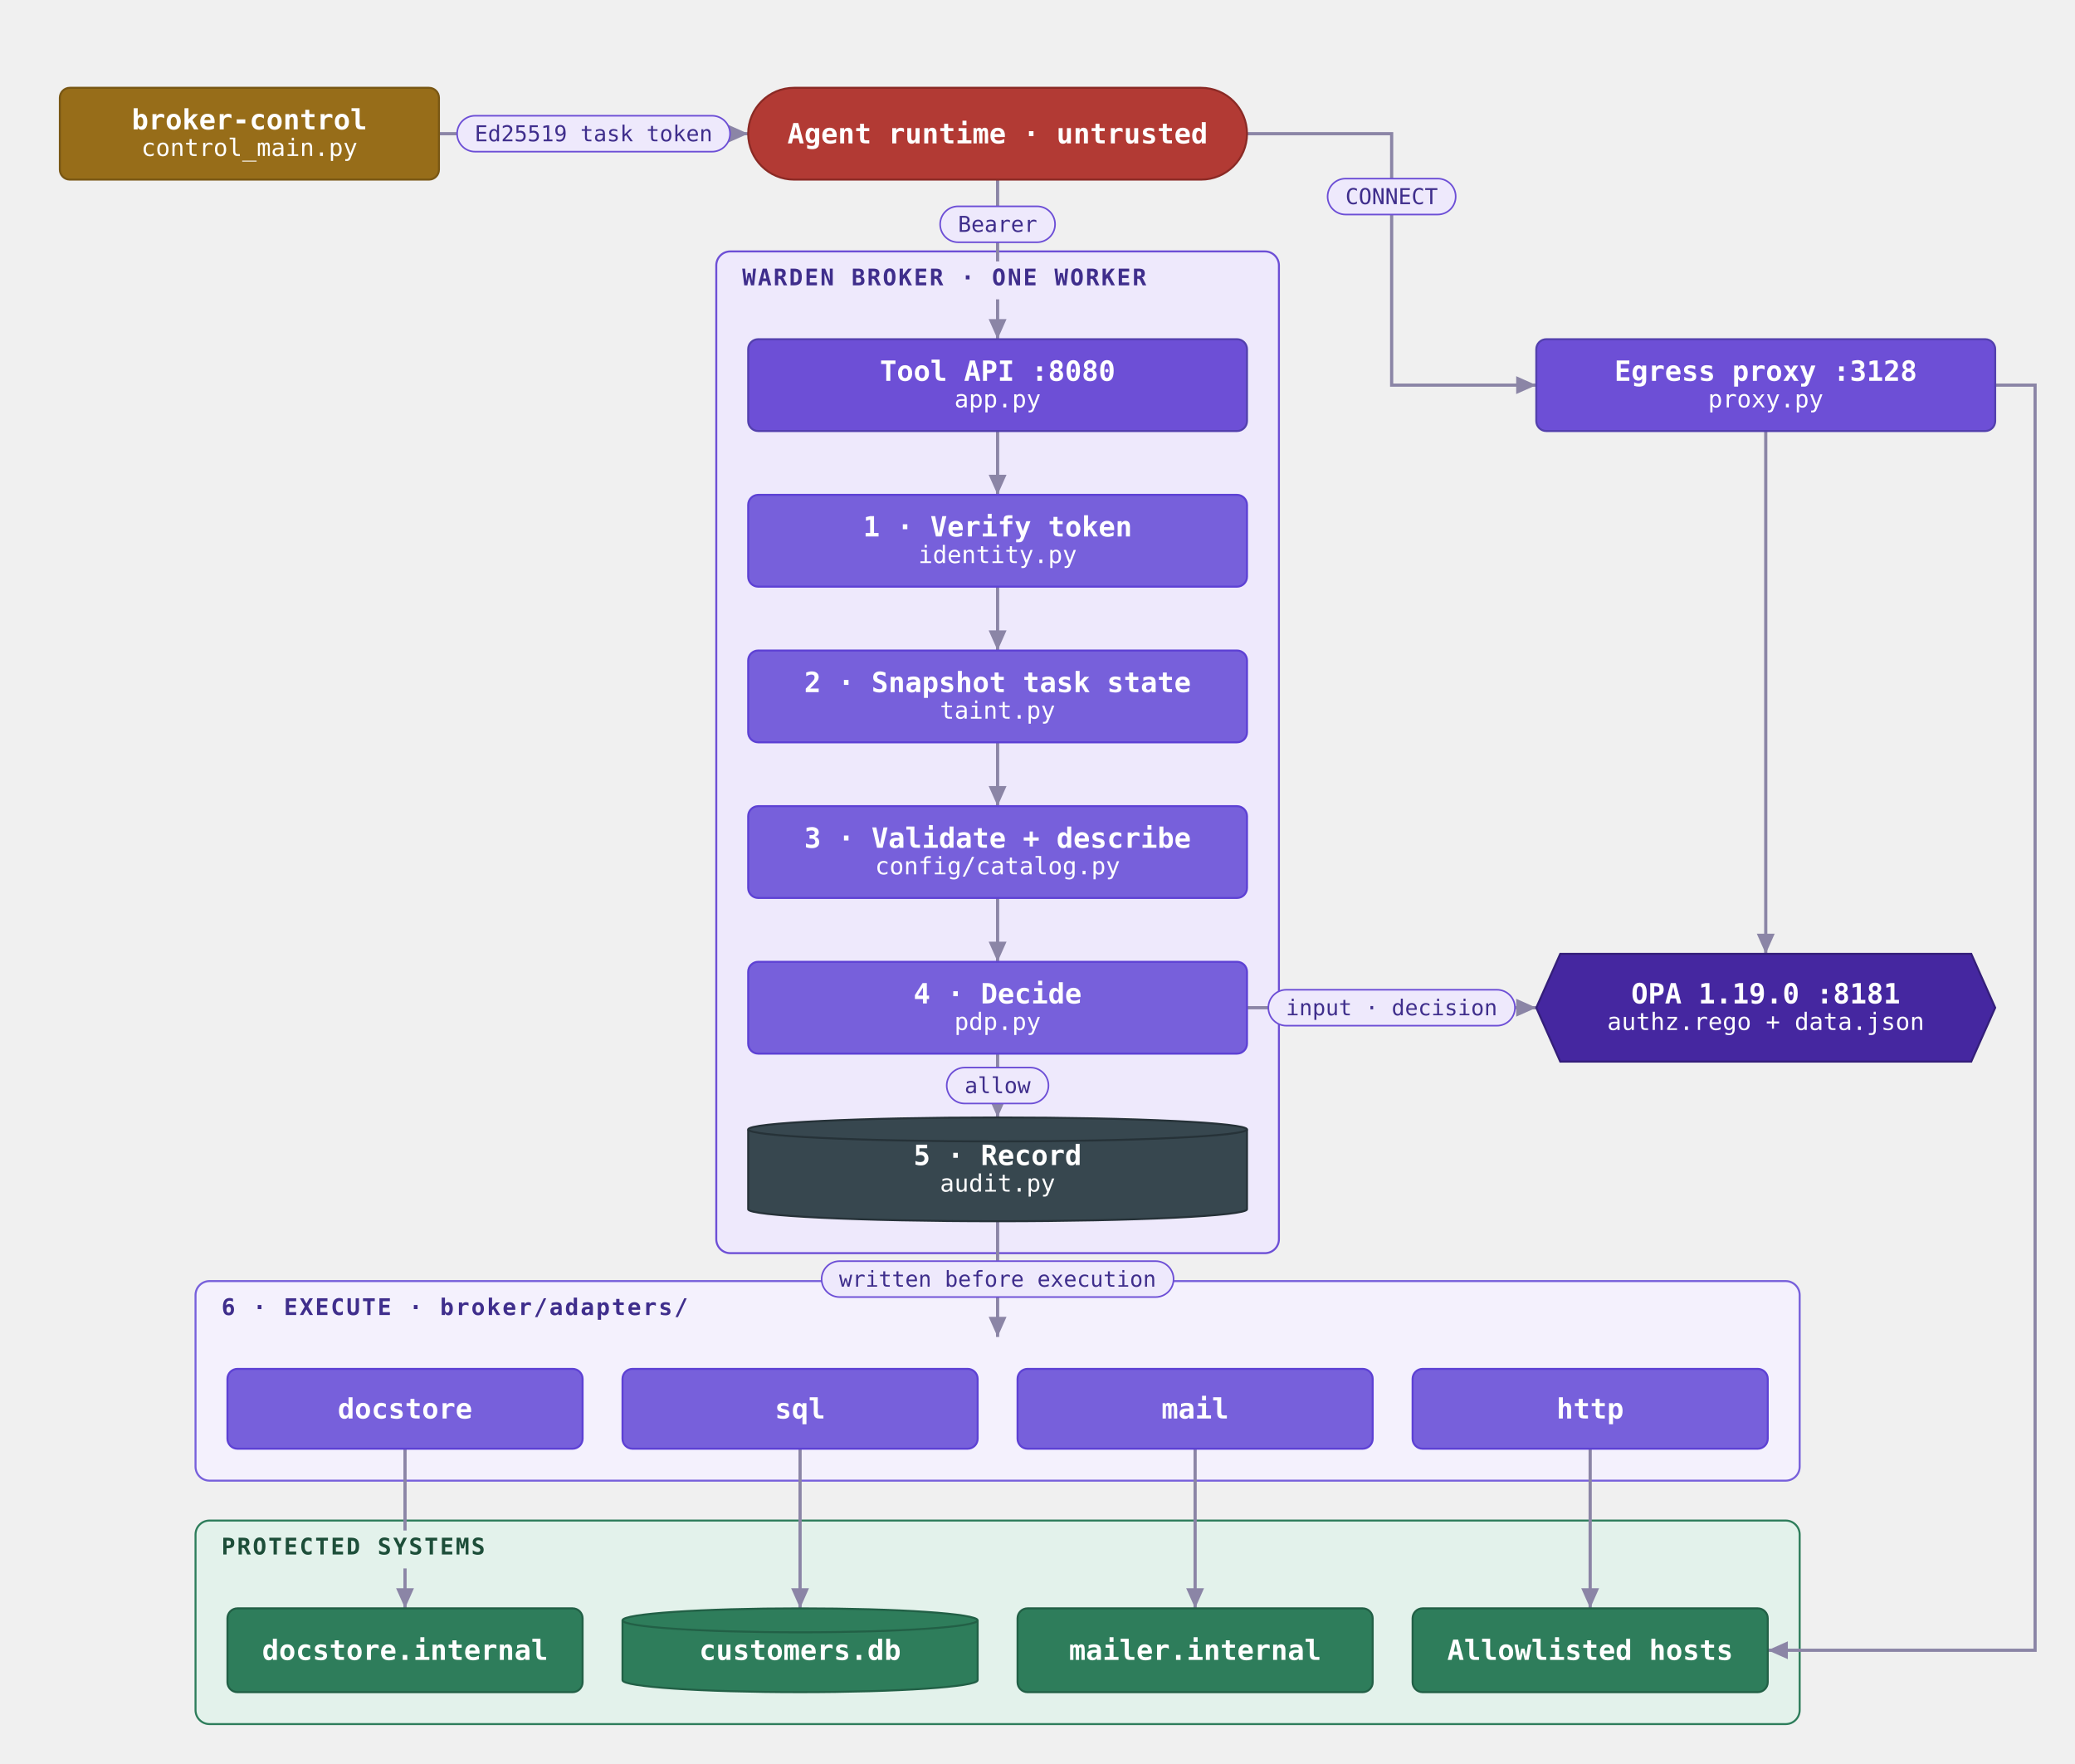
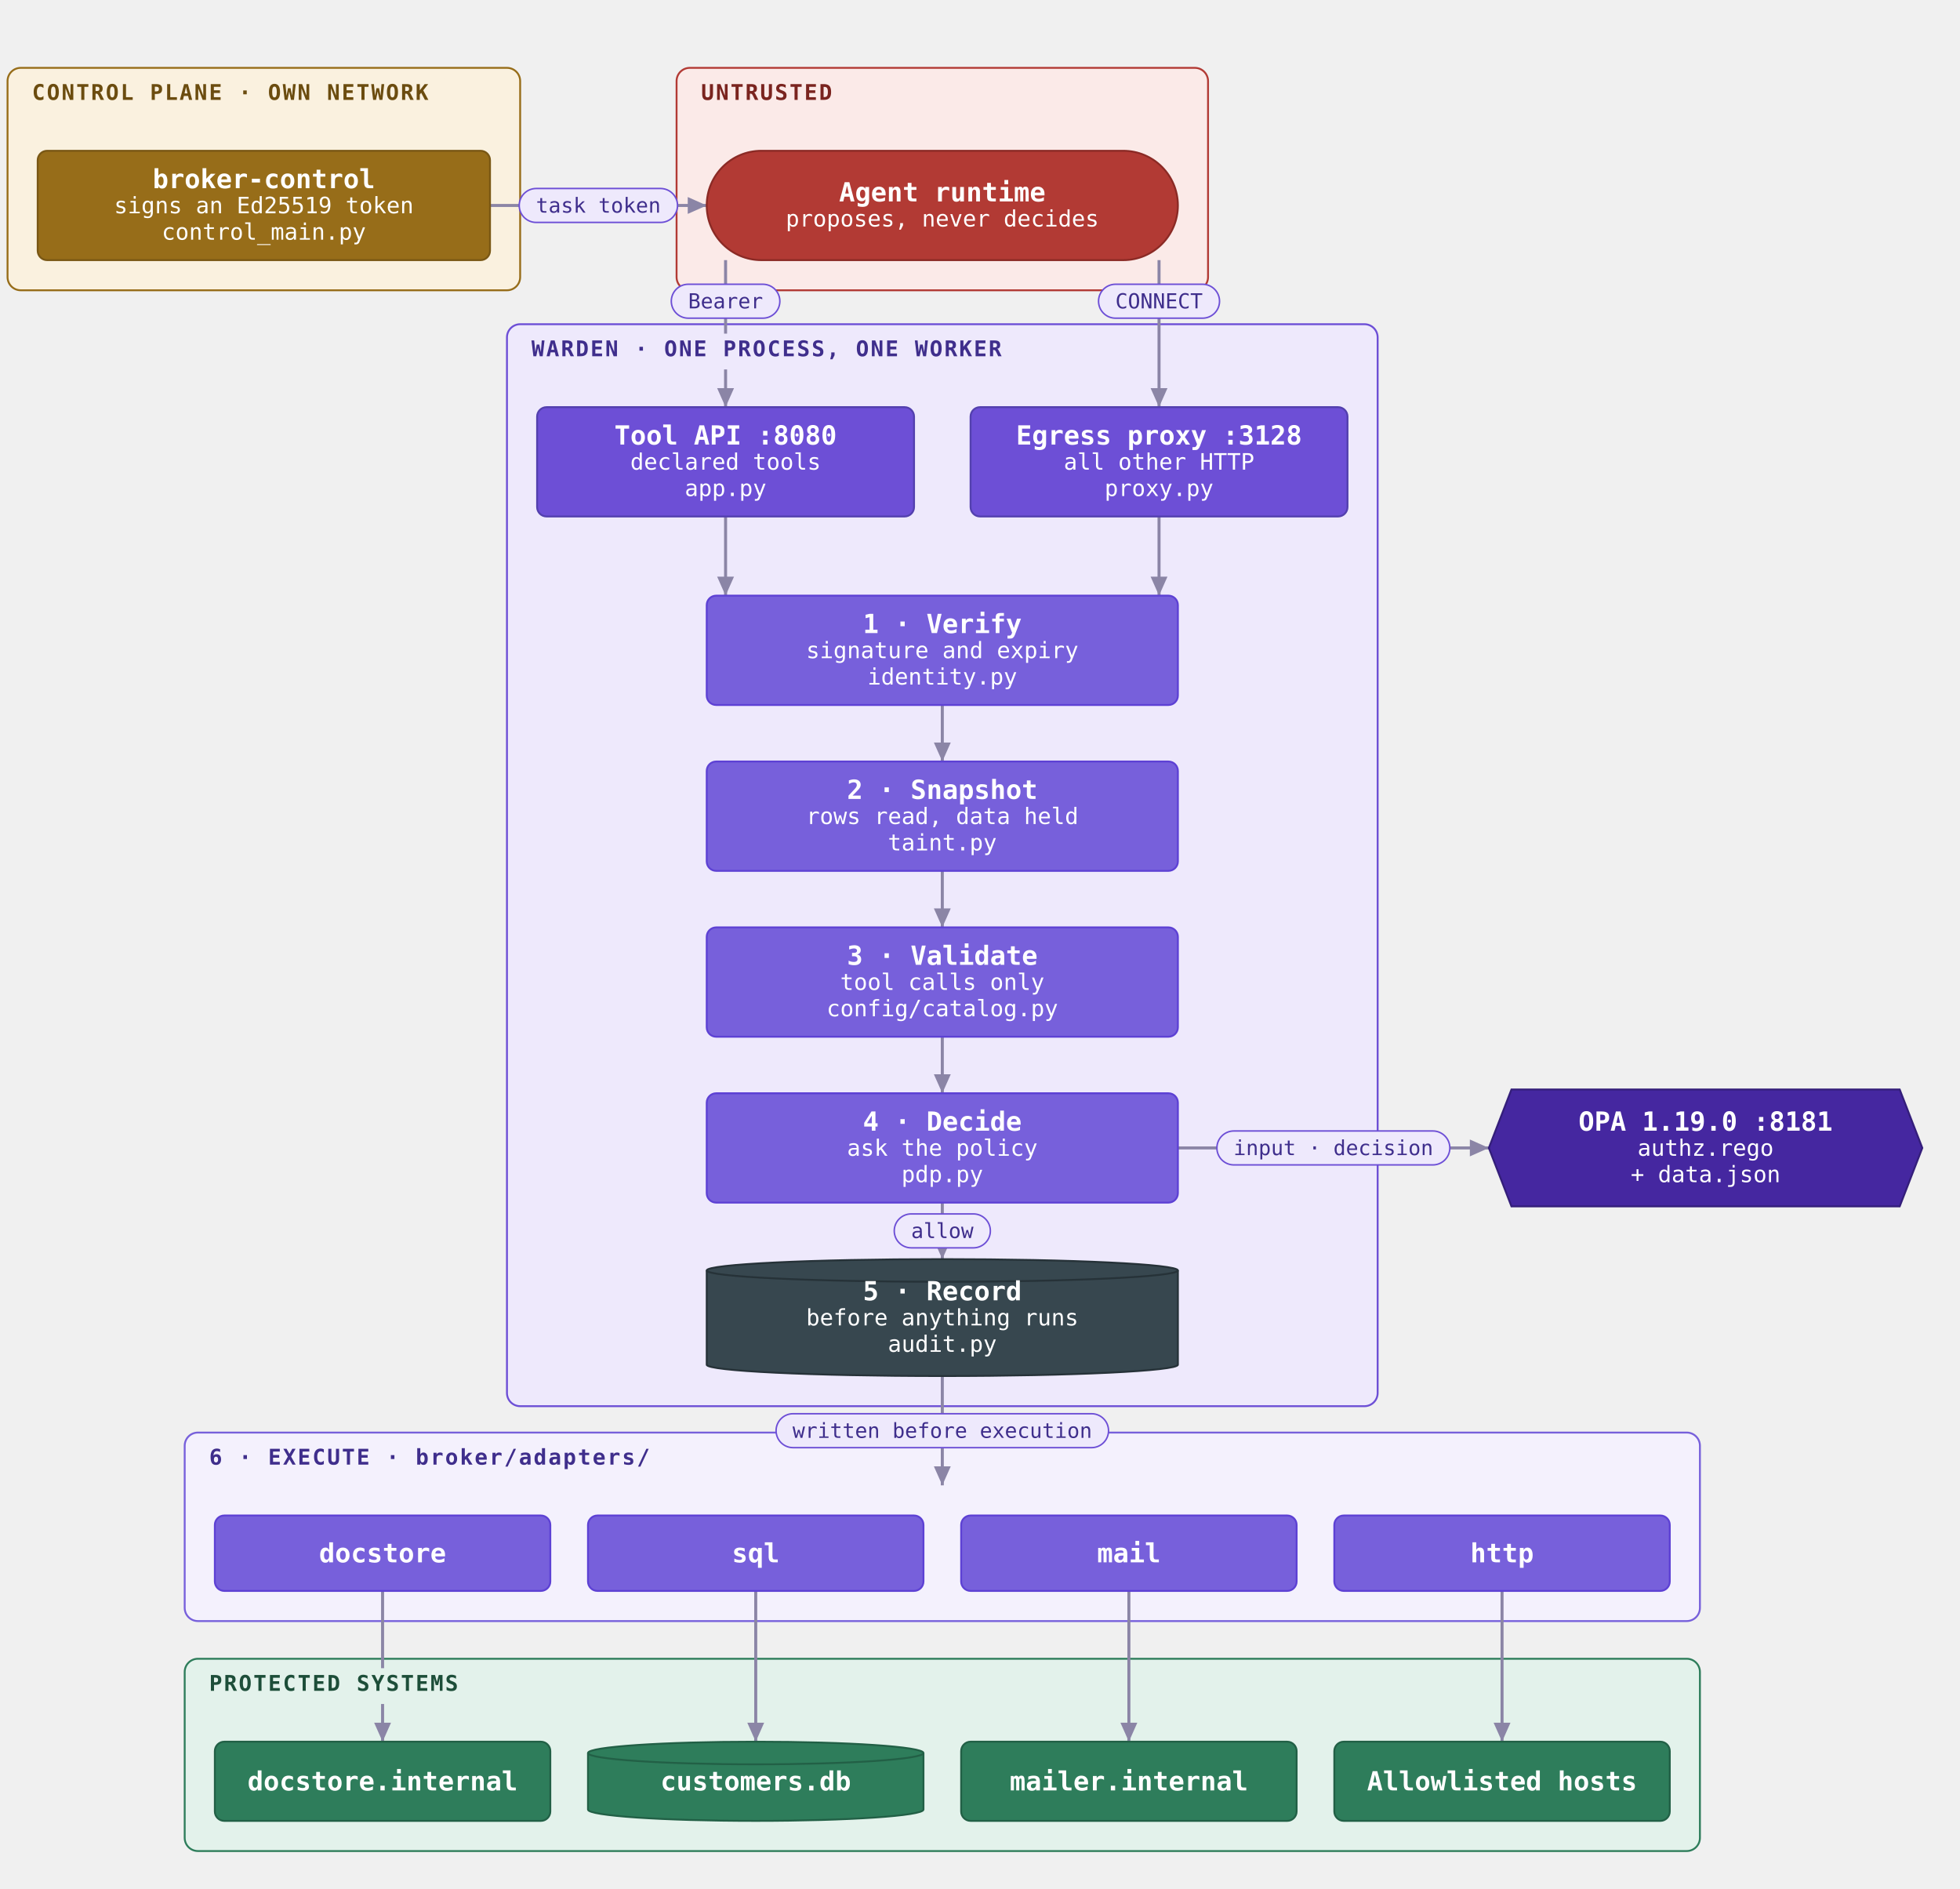
- <svg xmlns="http://www.w3.org/2000/svg" viewBox="0 0 1040 884.0" width="1040" height="884.0" role="img" aria-label="warden architecture: the request pipeline">
+ <svg xmlns="http://www.w3.org/2000/svg" viewBox="0 0 1040 1002.0" width="1040" height="1002.0" role="img" aria-label="warden architecture: the request pipeline">
  <defs>
    <marker id="arrow" viewBox="0 0 10 10" refX="9" refY="5" markerWidth="7" markerHeight="7" orient="auto">
      <path d="M0,1 L9,5 L0,9 z" fill="#8B85A6" />
    </marker>
    <marker id="arrowbad" viewBox="0 0 10 10" refX="9" refY="5" markerWidth="7" markerHeight="7" orient="auto">
      <path d="M0,1 L9,5 L0,9 z" fill="#B23A34" />
    </marker>
  </defs>
-   <rect x="359.0" y="126.0" width="282.0" height="502.0" rx="7" fill="#EEE9FC" stroke="#6D4FD6" />
-   <rect x="98.0" y="642.0" width="804.0" height="100.0" rx="7" fill="#F4F1FD" stroke="#7760DB" />
-   <rect x="98.0" y="762.0" width="804.0" height="102.0" rx="7" fill="#E3F2EB" stroke="#2E7D5B" />
-   <path d="M220.0,67.0 L375.0,67.0" fill="none" stroke="#8B85A6" stroke-width="1.6" marker-end="url(#arrow)" />
-   <rect x="229.1" y="58.0" width="136.8" height="18" rx="9" fill="#EEE9FC" stroke="#6D4FD6" stroke-width="0.8" />
-   <text x="297.5" y="67.0" fill="#3F2E8C" font-family="ui-monospace, SFMono-Regular, Menlo, Consolas, monospace" font-size="11" text-anchor="middle" dominant-baseline="central">Ed25519 task token</text>
-   <path d="M500.0,90.0 L500.0,170.0" fill="none" stroke="#8B85A6" stroke-width="1.6" marker-end="url(#arrow)" />
-   <rect x="471.2" y="103.4" width="57.6" height="18" rx="9" fill="#EEE9FC" stroke="#6D4FD6" stroke-width="0.8" />
-   <text x="500.0" y="112.4" fill="#3F2E8C" font-family="ui-monospace, SFMono-Regular, Menlo, Consolas, monospace" font-size="11" text-anchor="middle" dominant-baseline="central">Bearer</text>
-   <path d="M500.0,216.0 L500.0,248.0" fill="none" stroke="#8B85A6" stroke-width="1.6" marker-end="url(#arrow)" />
-   <path d="M500.0,294.0 L500.0,326.0" fill="none" stroke="#8B85A6" stroke-width="1.6" marker-end="url(#arrow)" />
-   <path d="M500.0,372.0 L500.0,404.0" fill="none" stroke="#8B85A6" stroke-width="1.6" marker-end="url(#arrow)" />
-   <path d="M500.0,450.0 L500.0,482.0" fill="none" stroke="#8B85A6" stroke-width="1.6" marker-end="url(#arrow)" />
-   <path d="M500.0,528.0 L500.0,560.0" fill="none" stroke="#8B85A6" stroke-width="1.6" marker-end="url(#arrow)" />
-   <rect x="474.5" y="535.0" width="51.0" height="18" rx="9" fill="#EEE9FC" stroke="#6D4FD6" stroke-width="0.8" />
-   <text x="500.0" y="544.0" fill="#3F2E8C" font-family="ui-monospace, SFMono-Regular, Menlo, Consolas, monospace" font-size="11" text-anchor="middle" dominant-baseline="central">allow</text>
-   <path d="M625.0,67.0 L697.5,67.0 L697.5,193.0 L770.0,193.0" fill="none" stroke="#8B85A6" stroke-width="1.6" marker-end="url(#arrow)" />
-   <rect x="665.4" y="89.5" width="64.2" height="18" rx="9" fill="#EEE9FC" stroke="#6D4FD6" stroke-width="0.8" />
-   <text x="697.5" y="98.5" fill="#3F2E8C" font-family="ui-monospace, SFMono-Regular, Menlo, Consolas, monospace" font-size="11" text-anchor="middle" dominant-baseline="central">CONNECT</text>
-   <path d="M885.0,216.0 L885.0,478.0" fill="none" stroke="#8B85A6" stroke-width="1.6" marker-end="url(#arrow)" />
-   <path d="M625.0,505.0 L770.0,505.0" fill="none" stroke="#8B85A6" stroke-width="1.6" marker-end="url(#arrow)" />
-   <rect x="635.7" y="496.0" width="123.6" height="18" rx="9" fill="#EEE9FC" stroke="#6D4FD6" stroke-width="0.8" />
-   <text x="697.5" y="505.0" fill="#3F2E8C" font-family="ui-monospace, SFMono-Regular, Menlo, Consolas, monospace" font-size="11" text-anchor="middle" dominant-baseline="central">input · decision</text>
-   <path d="M500.0,612.0 L500,670.0" fill="none" stroke="#8B85A6" stroke-width="1.6" marker-end="url(#arrow)" />
-   <rect x="411.8" y="632.0" width="176.4" height="18" rx="9" fill="#EEE9FC" stroke="#6D4FD6" stroke-width="0.8" />
-   <text x="500.0" y="641.0" fill="#3F2E8C" font-family="ui-monospace, SFMono-Regular, Menlo, Consolas, monospace" font-size="11" text-anchor="middle" dominant-baseline="central">written before execution</text>
-   <path d="M203.0,726.0 L203.0,806.0" fill="none" stroke="#8B85A6" stroke-width="1.6" marker-end="url(#arrow)" />
-   <path d="M401.0,726.0 L401.0,806.0" fill="none" stroke="#8B85A6" stroke-width="1.6" marker-end="url(#arrow)" />
-   <path d="M599.0,726.0 L599.0,806.0" fill="none" stroke="#8B85A6" stroke-width="1.6" marker-end="url(#arrow)" />
-   <path d="M797.0,726.0 L797.0,806.0" fill="none" stroke="#8B85A6" stroke-width="1.6" marker-end="url(#arrow)" />
-   <path d="M1000.0,193.0 L1020,193.0 L1020,827.0 L886.0,827.0" fill="none" stroke="#8B85A6" stroke-width="1.6" marker-end="url(#arrow)" />
-   <rect x="30.0" y="44.0" width="190.0" height="46.0" rx="5" fill="#976D19" stroke="#795714" />
-   <text x="125.0" y="60.0" fill="#FFFFFF" font-family="ui-monospace, SFMono-Regular, Menlo, Consolas, monospace" font-size="14" font-weight="600" text-anchor="middle" dominant-baseline="central">broker-control</text>
-   <text x="125.0" y="74.0" fill="#FFFFFF" font-family="ui-monospace, SFMono-Regular, Menlo, Consolas, monospace" font-size="12" font-weight="400" text-anchor="middle" dominant-baseline="central">control_main.py</text>
-   <rect x="375.0" y="44.0" width="250.0" height="46.0" rx="23.0" fill="#B23A34" stroke="#8B2A25" />
-   <text x="500.0" y="67.0" fill="#FFFFFF" font-family="ui-monospace, SFMono-Regular, Menlo, Consolas, monospace" font-size="14" font-weight="600" text-anchor="middle" dominant-baseline="central">Agent runtime · untrusted</text>
-   <rect x="375.0" y="170.0" width="250.0" height="46.0" rx="5" fill="#6D4FD6" stroke="#5340AE" />
-   <text x="500.0" y="186.0" fill="#FFFFFF" font-family="ui-monospace, SFMono-Regular, Menlo, Consolas, monospace" font-size="14" font-weight="600" text-anchor="middle" dominant-baseline="central">Tool API  :8080</text>
-   <text x="500.0" y="200.0" fill="#FFFFFF" font-family="ui-monospace, SFMono-Regular, Menlo, Consolas, monospace" font-size="12" font-weight="400" text-anchor="middle" dominant-baseline="central">app.py</text>
-   <rect x="375.0" y="248.0" width="250.0" height="46.0" rx="5" fill="#7760DB" stroke="#5D41D4" />
-   <text x="500.0" y="264.0" fill="#FFFFFF" font-family="ui-monospace, SFMono-Regular, Menlo, Consolas, monospace" font-size="14" font-weight="600" text-anchor="middle" dominant-baseline="central">1 · Verify token</text>
-   <text x="500.0" y="278.0" fill="#FFFFFF" font-family="ui-monospace, SFMono-Regular, Menlo, Consolas, monospace" font-size="12" font-weight="400" text-anchor="middle" dominant-baseline="central">identity.py</text>
-   <rect x="375.0" y="326.0" width="250.0" height="46.0" rx="5" fill="#7760DB" stroke="#5D41D4" />
-   <text x="500.0" y="342.0" fill="#FFFFFF" font-family="ui-monospace, SFMono-Regular, Menlo, Consolas, monospace" font-size="14" font-weight="600" text-anchor="middle" dominant-baseline="central">2 · Snapshot task state</text>
-   <text x="500.0" y="356.0" fill="#FFFFFF" font-family="ui-monospace, SFMono-Regular, Menlo, Consolas, monospace" font-size="12" font-weight="400" text-anchor="middle" dominant-baseline="central">taint.py</text>
-   <rect x="375.0" y="404.0" width="250.0" height="46.0" rx="5" fill="#7760DB" stroke="#5D41D4" />
-   <text x="500.0" y="420.0" fill="#FFFFFF" font-family="ui-monospace, SFMono-Regular, Menlo, Consolas, monospace" font-size="14" font-weight="600" text-anchor="middle" dominant-baseline="central">3 · Validate + describe</text>
-   <text x="500.0" y="434.0" fill="#FFFFFF" font-family="ui-monospace, SFMono-Regular, Menlo, Consolas, monospace" font-size="12" font-weight="400" text-anchor="middle" dominant-baseline="central">config/catalog.py</text>
-   <rect x="375.0" y="482.0" width="250.0" height="46.0" rx="5" fill="#7760DB" stroke="#5D41D4" />
-   <text x="500.0" y="498.0" fill="#FFFFFF" font-family="ui-monospace, SFMono-Regular, Menlo, Consolas, monospace" font-size="14" font-weight="600" text-anchor="middle" dominant-baseline="central">4 · Decide</text>
-   <text x="500.0" y="512.0" fill="#FFFFFF" font-family="ui-monospace, SFMono-Regular, Menlo, Consolas, monospace" font-size="12" font-weight="400" text-anchor="middle" dominant-baseline="central">pdp.py</text>
-   <path d="M375.0,566.0 A125.0,6 0 0 1 625.0,566.0 L625.0,606.0 A125.0,6 0 0 1 375.0,606.0 Z" fill="#37474F" stroke="#263238" />
-   <path d="M375.0,566.0 A125.0,6 0 0 0 625.0,566.0" fill="none" stroke="#263238" />
-   <text x="500.0" y="579.0" fill="#FFFFFF" font-family="ui-monospace, SFMono-Regular, Menlo, Consolas, monospace" font-size="14" font-weight="600" text-anchor="middle" dominant-baseline="central">5 · Record</text>
-   <text x="500.0" y="593.0" fill="#FFFFFF" font-family="ui-monospace, SFMono-Regular, Menlo, Consolas, monospace" font-size="12" font-weight="400" text-anchor="middle" dominant-baseline="central">audit.py</text>
-   <rect x="770.0" y="170.0" width="230.0" height="46.0" rx="5" fill="#6D4FD6" stroke="#5340AE" />
-   <text x="885.0" y="186.0" fill="#FFFFFF" font-family="ui-monospace, SFMono-Regular, Menlo, Consolas, monospace" font-size="14" font-weight="600" text-anchor="middle" dominant-baseline="central">Egress proxy  :3128</text>
-   <text x="885.0" y="200.0" fill="#FFFFFF" font-family="ui-monospace, SFMono-Regular, Menlo, Consolas, monospace" font-size="12" font-weight="400" text-anchor="middle" dominant-baseline="central">proxy.py</text>
-   <polygon points="782.0,478.0 988.0,478.0 1000.0,505.0 988.0,532.0 782.0,532.0 770.0,505.0" fill="#4527A0" stroke="#341E7A" />
-   <text x="885.0" y="498.0" fill="#FFFFFF" font-family="ui-monospace, SFMono-Regular, Menlo, Consolas, monospace" font-size="14" font-weight="600" text-anchor="middle" dominant-baseline="central">OPA 1.19.0  :8181</text>
-   <text x="885.0" y="512.0" fill="#FFFFFF" font-family="ui-monospace, SFMono-Regular, Menlo, Consolas, monospace" font-size="12" font-weight="400" text-anchor="middle" dominant-baseline="central">authz.rego + data.json</text>
-   <rect x="114.0" y="686.0" width="178.0" height="40.0" rx="5" fill="#7760DB" stroke="#5D41D4" />
-   <text x="203.0" y="706.0" fill="#FFFFFF" font-family="ui-monospace, SFMono-Regular, Menlo, Consolas, monospace" font-size="14" font-weight="600" text-anchor="middle" dominant-baseline="central">docstore</text>
-   <rect x="312.0" y="686.0" width="178.0" height="40.0" rx="5" fill="#7760DB" stroke="#5D41D4" />
-   <text x="401.0" y="706.0" fill="#FFFFFF" font-family="ui-monospace, SFMono-Regular, Menlo, Consolas, monospace" font-size="14" font-weight="600" text-anchor="middle" dominant-baseline="central">sql</text>
-   <rect x="510.0" y="686.0" width="178.0" height="40.0" rx="5" fill="#7760DB" stroke="#5D41D4" />
-   <text x="599.0" y="706.0" fill="#FFFFFF" font-family="ui-monospace, SFMono-Regular, Menlo, Consolas, monospace" font-size="14" font-weight="600" text-anchor="middle" dominant-baseline="central">mail</text>
-   <rect x="708.0" y="686.0" width="178.0" height="40.0" rx="5" fill="#7760DB" stroke="#5D41D4" />
-   <text x="797.0" y="706.0" fill="#FFFFFF" font-family="ui-monospace, SFMono-Regular, Menlo, Consolas, monospace" font-size="14" font-weight="600" text-anchor="middle" dominant-baseline="central">http</text>
-   <rect x="114.0" y="806.0" width="178.0" height="42.0" rx="5" fill="#2E7D5B" stroke="#226046" />
-   <text x="203.0" y="827.0" fill="#FFFFFF" font-family="ui-monospace, SFMono-Regular, Menlo, Consolas, monospace" font-size="14" font-weight="600" text-anchor="middle" dominant-baseline="central">docstore.internal</text>
-   <path d="M312.0,812.0 A89.0,6 0 0 1 490.0,812.0 L490.0,842.0 A89.0,6 0 0 1 312.0,842.0 Z" fill="#2E7D5B" stroke="#226046" />
-   <path d="M312.0,812.0 A89.0,6 0 0 0 490.0,812.0" fill="none" stroke="#226046" />
-   <text x="401.0" y="827.0" fill="#FFFFFF" font-family="ui-monospace, SFMono-Regular, Menlo, Consolas, monospace" font-size="14" font-weight="600" text-anchor="middle" dominant-baseline="central">customers.db</text>
-   <rect x="510.0" y="806.0" width="178.0" height="42.0" rx="5" fill="#2E7D5B" stroke="#226046" />
-   <text x="599.0" y="827.0" fill="#FFFFFF" font-family="ui-monospace, SFMono-Regular, Menlo, Consolas, monospace" font-size="14" font-weight="600" text-anchor="middle" dominant-baseline="central">mailer.internal</text>
-   <rect x="708.0" y="806.0" width="178.0" height="42.0" rx="5" fill="#2E7D5B" stroke="#226046" />
-   <text x="797.0" y="827.0" fill="#FFFFFF" font-family="ui-monospace, SFMono-Regular, Menlo, Consolas, monospace" font-size="14" font-weight="600" text-anchor="middle" dominant-baseline="central">Allowlisted hosts</text>
-   <rect x="366.0" y="131.0" width="218.8" height="19" rx="4" fill="#EEE9FC" />
-   <text x="372.0" y="143.0" fill="#3F2E8C" font-family="ui-monospace, SFMono-Regular, Menlo, Consolas, monospace" font-size="11.5" font-weight="600" letter-spacing="0.9">WARDEN BROKER · ONE WORKER</text>
-   <rect x="105.0" y="647.0" width="250.0" height="19" rx="4" fill="#F4F1FD" />
-   <text x="111.0" y="659.0" fill="#3F2E8C" font-family="ui-monospace, SFMono-Regular, Menlo, Consolas, monospace" font-size="11.5" font-weight="600" letter-spacing="0.9">6 · EXECUTE · broker/adapters/</text>
-   <rect x="105.0" y="767.0" width="148.6" height="19" rx="4" fill="#E3F2EB" />
-   <text x="111.0" y="779.0" fill="#1D4E39" font-family="ui-monospace, SFMono-Regular, Menlo, Consolas, monospace" font-size="11.5" font-weight="600" letter-spacing="0.9">PROTECTED SYSTEMS</text>
+   <rect x="4.0" y="36.0" width="272.0" height="118.0" rx="7" fill="#FAF1DF" stroke="#976D19" />
+   <rect x="359.0" y="36.0" width="282.0" height="118.0" rx="7" fill="#FBEAE8" stroke="#B23A34" />
+   <rect x="269.0" y="172.0" width="462.0" height="574.0" rx="7" fill="#EEE9FC" stroke="#6D4FD6" />
+   <rect x="98.0" y="760.0" width="804.0" height="100.0" rx="7" fill="#F4F1FD" stroke="#7760DB" />
+   <rect x="98.0" y="880.0" width="804.0" height="102.0" rx="7" fill="#E3F2EB" stroke="#2E7D5B" />
+   <path d="M260.0,109.0 L375.0,109.0" fill="none" stroke="#8B85A6" stroke-width="1.6" marker-end="url(#arrow)" />
+   <rect x="275.5" y="100.0" width="84.0" height="18" rx="9" fill="#EEE9FC" stroke="#6D4FD6" stroke-width="0.8" />
+   <text x="317.5" y="109.0" fill="#3F2E8C" font-family="ui-monospace, SFMono-Regular, Menlo, Consolas, monospace" font-size="11" text-anchor="middle" dominant-baseline="central">task token</text>
+   <path d="M385.0,138.0 L385.0,216.0" fill="none" stroke="#8B85A6" stroke-width="1.6" marker-end="url(#arrow)" />
+   <rect x="356.2" y="150.8" width="57.6" height="18" rx="9" fill="#EEE9FC" stroke="#6D4FD6" stroke-width="0.8" />
+   <text x="385.0" y="159.8" fill="#3F2E8C" font-family="ui-monospace, SFMono-Regular, Menlo, Consolas, monospace" font-size="11" text-anchor="middle" dominant-baseline="central">Bearer</text>
+   <path d="M615.0,138.0 L615.0,216.0" fill="none" stroke="#8B85A6" stroke-width="1.6" marker-end="url(#arrow)" />
+   <rect x="582.9" y="150.8" width="64.2" height="18" rx="9" fill="#EEE9FC" stroke="#6D4FD6" stroke-width="0.8" />
+   <text x="615.0" y="159.8" fill="#3F2E8C" font-family="ui-monospace, SFMono-Regular, Menlo, Consolas, monospace" font-size="11" text-anchor="middle" dominant-baseline="central">CONNECT</text>
+   <path d="M385.0,274.0 L385.0,316.0" fill="none" stroke="#8B85A6" stroke-width="1.6" marker-end="url(#arrow)" />
+   <path d="M615.0,274.0 L615.0,316.0" fill="none" stroke="#8B85A6" stroke-width="1.6" marker-end="url(#arrow)" />
+   <path d="M500.0,374.0 L500.0,404.0" fill="none" stroke="#8B85A6" stroke-width="1.6" marker-end="url(#arrow)" />
+   <path d="M500.0,462.0 L500.0,492.0" fill="none" stroke="#8B85A6" stroke-width="1.6" marker-end="url(#arrow)" />
+   <path d="M500.0,550.0 L500.0,580.0" fill="none" stroke="#8B85A6" stroke-width="1.6" marker-end="url(#arrow)" />
+   <path d="M500.0,638.0 L500.0,668.0" fill="none" stroke="#8B85A6" stroke-width="1.6" marker-end="url(#arrow)" />
+   <rect x="474.5" y="644.0" width="51.0" height="18" rx="9" fill="#EEE9FC" stroke="#6D4FD6" stroke-width="0.8" />
+   <text x="500.0" y="653.0" fill="#3F2E8C" font-family="ui-monospace, SFMono-Regular, Menlo, Consolas, monospace" font-size="11" text-anchor="middle" dominant-baseline="central">allow</text>
+   <path d="M625.0,609.0 L790.0,609.0" fill="none" stroke="#8B85A6" stroke-width="1.6" marker-end="url(#arrow)" />
+   <rect x="645.7" y="600.0" width="123.6" height="18" rx="9" fill="#EEE9FC" stroke="#6D4FD6" stroke-width="0.8" />
+   <text x="707.5" y="609.0" fill="#3F2E8C" font-family="ui-monospace, SFMono-Regular, Menlo, Consolas, monospace" font-size="11" text-anchor="middle" dominant-baseline="central">input · decision</text>
+   <path d="M500.0,730.0 L500,788.0" fill="none" stroke="#8B85A6" stroke-width="1.6" marker-end="url(#arrow)" />
+   <rect x="411.8" y="750.0" width="176.4" height="18" rx="9" fill="#EEE9FC" stroke="#6D4FD6" stroke-width="0.8" />
+   <text x="500.0" y="759.0" fill="#3F2E8C" font-family="ui-monospace, SFMono-Regular, Menlo, Consolas, monospace" font-size="11" text-anchor="middle" dominant-baseline="central">written before execution</text>
+   <path d="M203.0,844.0 L203.0,924.0" fill="none" stroke="#8B85A6" stroke-width="1.6" marker-end="url(#arrow)" />
+   <path d="M401.0,844.0 L401.0,924.0" fill="none" stroke="#8B85A6" stroke-width="1.6" marker-end="url(#arrow)" />
+   <path d="M599.0,844.0 L599.0,924.0" fill="none" stroke="#8B85A6" stroke-width="1.6" marker-end="url(#arrow)" />
+   <path d="M797.0,844.0 L797.0,924.0" fill="none" stroke="#8B85A6" stroke-width="1.6" marker-end="url(#arrow)" />
+   <rect x="20.0" y="80.0" width="240.0" height="58.0" rx="5" fill="#976D19" stroke="#795714" />
+   <text x="140.0" y="95.0" fill="#FFFFFF" font-family="ui-monospace, SFMono-Regular, Menlo, Consolas, monospace" font-size="14" font-weight="600" text-anchor="middle" dominant-baseline="central">broker-control</text>
+   <text x="140.0" y="109.0" fill="#FFFFFF" font-family="ui-monospace, SFMono-Regular, Menlo, Consolas, monospace" font-size="12" font-weight="400" text-anchor="middle" dominant-baseline="central">signs an Ed25519 token</text>
+   <text x="140.0" y="123.0" fill="#FFFFFF" font-family="ui-monospace, SFMono-Regular, Menlo, Consolas, monospace" font-size="12" font-weight="400" text-anchor="middle" dominant-baseline="central">control_main.py</text>
+   <rect x="375.0" y="80.0" width="250.0" height="58.0" rx="29.0" fill="#B23A34" stroke="#8B2A25" />
+   <text x="500.0" y="102.0" fill="#FFFFFF" font-family="ui-monospace, SFMono-Regular, Menlo, Consolas, monospace" font-size="14" font-weight="600" text-anchor="middle" dominant-baseline="central">Agent runtime</text>
+   <text x="500.0" y="116.0" fill="#FFFFFF" font-family="ui-monospace, SFMono-Regular, Menlo, Consolas, monospace" font-size="12" font-weight="400" text-anchor="middle" dominant-baseline="central">proposes, never decides</text>
+   <rect x="285.0" y="216.0" width="200.0" height="58.0" rx="5" fill="#6D4FD6" stroke="#5340AE" />
+   <text x="385.0" y="231.0" fill="#FFFFFF" font-family="ui-monospace, SFMono-Regular, Menlo, Consolas, monospace" font-size="14" font-weight="600" text-anchor="middle" dominant-baseline="central">Tool API :8080</text>
+   <text x="385.0" y="245.0" fill="#FFFFFF" font-family="ui-monospace, SFMono-Regular, Menlo, Consolas, monospace" font-size="12" font-weight="400" text-anchor="middle" dominant-baseline="central">declared tools</text>
+   <text x="385.0" y="259.0" fill="#FFFFFF" font-family="ui-monospace, SFMono-Regular, Menlo, Consolas, monospace" font-size="12" font-weight="400" text-anchor="middle" dominant-baseline="central">app.py</text>
+   <rect x="515.0" y="216.0" width="200.0" height="58.0" rx="5" fill="#6D4FD6" stroke="#5340AE" />
+   <text x="615.0" y="231.0" fill="#FFFFFF" font-family="ui-monospace, SFMono-Regular, Menlo, Consolas, monospace" font-size="14" font-weight="600" text-anchor="middle" dominant-baseline="central">Egress proxy :3128</text>
+   <text x="615.0" y="245.0" fill="#FFFFFF" font-family="ui-monospace, SFMono-Regular, Menlo, Consolas, monospace" font-size="12" font-weight="400" text-anchor="middle" dominant-baseline="central">all other HTTP</text>
+   <text x="615.0" y="259.0" fill="#FFFFFF" font-family="ui-monospace, SFMono-Regular, Menlo, Consolas, monospace" font-size="12" font-weight="400" text-anchor="middle" dominant-baseline="central">proxy.py</text>
+   <rect x="375.0" y="316.0" width="250.0" height="58.0" rx="5" fill="#7760DB" stroke="#5D41D4" />
+   <text x="500.0" y="331.0" fill="#FFFFFF" font-family="ui-monospace, SFMono-Regular, Menlo, Consolas, monospace" font-size="14" font-weight="600" text-anchor="middle" dominant-baseline="central">1 · Verify</text>
+   <text x="500.0" y="345.0" fill="#FFFFFF" font-family="ui-monospace, SFMono-Regular, Menlo, Consolas, monospace" font-size="12" font-weight="400" text-anchor="middle" dominant-baseline="central">signature and expiry</text>
+   <text x="500.0" y="359.0" fill="#FFFFFF" font-family="ui-monospace, SFMono-Regular, Menlo, Consolas, monospace" font-size="12" font-weight="400" text-anchor="middle" dominant-baseline="central">identity.py</text>
+   <rect x="375.0" y="404.0" width="250.0" height="58.0" rx="5" fill="#7760DB" stroke="#5D41D4" />
+   <text x="500.0" y="419.0" fill="#FFFFFF" font-family="ui-monospace, SFMono-Regular, Menlo, Consolas, monospace" font-size="14" font-weight="600" text-anchor="middle" dominant-baseline="central">2 · Snapshot</text>
+   <text x="500.0" y="433.0" fill="#FFFFFF" font-family="ui-monospace, SFMono-Regular, Menlo, Consolas, monospace" font-size="12" font-weight="400" text-anchor="middle" dominant-baseline="central">rows read, data held</text>
+   <text x="500.0" y="447.0" fill="#FFFFFF" font-family="ui-monospace, SFMono-Regular, Menlo, Consolas, monospace" font-size="12" font-weight="400" text-anchor="middle" dominant-baseline="central">taint.py</text>
+   <rect x="375.0" y="492.0" width="250.0" height="58.0" rx="5" fill="#7760DB" stroke="#5D41D4" />
+   <text x="500.0" y="507.0" fill="#FFFFFF" font-family="ui-monospace, SFMono-Regular, Menlo, Consolas, monospace" font-size="14" font-weight="600" text-anchor="middle" dominant-baseline="central">3 · Validate</text>
+   <text x="500.0" y="521.0" fill="#FFFFFF" font-family="ui-monospace, SFMono-Regular, Menlo, Consolas, monospace" font-size="12" font-weight="400" text-anchor="middle" dominant-baseline="central">tool calls only</text>
+   <text x="500.0" y="535.0" fill="#FFFFFF" font-family="ui-monospace, SFMono-Regular, Menlo, Consolas, monospace" font-size="12" font-weight="400" text-anchor="middle" dominant-baseline="central">config/catalog.py</text>
+   <rect x="375.0" y="580.0" width="250.0" height="58.0" rx="5" fill="#7760DB" stroke="#5D41D4" />
+   <text x="500.0" y="595.0" fill="#FFFFFF" font-family="ui-monospace, SFMono-Regular, Menlo, Consolas, monospace" font-size="14" font-weight="600" text-anchor="middle" dominant-baseline="central">4 · Decide</text>
+   <text x="500.0" y="609.0" fill="#FFFFFF" font-family="ui-monospace, SFMono-Regular, Menlo, Consolas, monospace" font-size="12" font-weight="400" text-anchor="middle" dominant-baseline="central">ask the policy</text>
+   <text x="500.0" y="623.0" fill="#FFFFFF" font-family="ui-monospace, SFMono-Regular, Menlo, Consolas, monospace" font-size="12" font-weight="400" text-anchor="middle" dominant-baseline="central">pdp.py</text>
+   <path d="M375.0,674.0 A125.0,6 0 0 1 625.0,674.0 L625.0,724.0 A125.0,6 0 0 1 375.0,724.0 Z" fill="#37474F" stroke="#263238" />
+   <path d="M375.0,674.0 A125.0,6 0 0 0 625.0,674.0" fill="none" stroke="#263238" />
+   <text x="500.0" y="685.0" fill="#FFFFFF" font-family="ui-monospace, SFMono-Regular, Menlo, Consolas, monospace" font-size="14" font-weight="600" text-anchor="middle" dominant-baseline="central">5 · Record</text>
+   <text x="500.0" y="699.0" fill="#FFFFFF" font-family="ui-monospace, SFMono-Regular, Menlo, Consolas, monospace" font-size="12" font-weight="400" text-anchor="middle" dominant-baseline="central">before anything runs</text>
+   <text x="500.0" y="713.0" fill="#FFFFFF" font-family="ui-monospace, SFMono-Regular, Menlo, Consolas, monospace" font-size="12" font-weight="400" text-anchor="middle" dominant-baseline="central">audit.py</text>
+   <polygon points="802.0,578.0 1008.0,578.0 1020.0,609.0 1008.0,640.0 802.0,640.0 790.0,609.0" fill="#4527A0" stroke="#341E7A" />
+   <text x="905.0" y="595.0" fill="#FFFFFF" font-family="ui-monospace, SFMono-Regular, Menlo, Consolas, monospace" font-size="14" font-weight="600" text-anchor="middle" dominant-baseline="central">OPA 1.19.0 :8181</text>
+   <text x="905.0" y="609.0" fill="#FFFFFF" font-family="ui-monospace, SFMono-Regular, Menlo, Consolas, monospace" font-size="12" font-weight="400" text-anchor="middle" dominant-baseline="central">authz.rego</text>
+   <text x="905.0" y="623.0" fill="#FFFFFF" font-family="ui-monospace, SFMono-Regular, Menlo, Consolas, monospace" font-size="12" font-weight="400" text-anchor="middle" dominant-baseline="central">+ data.json</text>
+   <rect x="114.0" y="804.0" width="178.0" height="40.0" rx="5" fill="#7760DB" stroke="#5D41D4" />
+   <text x="203.0" y="824.0" fill="#FFFFFF" font-family="ui-monospace, SFMono-Regular, Menlo, Consolas, monospace" font-size="14" font-weight="600" text-anchor="middle" dominant-baseline="central">docstore</text>
+   <rect x="312.0" y="804.0" width="178.0" height="40.0" rx="5" fill="#7760DB" stroke="#5D41D4" />
+   <text x="401.0" y="824.0" fill="#FFFFFF" font-family="ui-monospace, SFMono-Regular, Menlo, Consolas, monospace" font-size="14" font-weight="600" text-anchor="middle" dominant-baseline="central">sql</text>
+   <rect x="510.0" y="804.0" width="178.0" height="40.0" rx="5" fill="#7760DB" stroke="#5D41D4" />
+   <text x="599.0" y="824.0" fill="#FFFFFF" font-family="ui-monospace, SFMono-Regular, Menlo, Consolas, monospace" font-size="14" font-weight="600" text-anchor="middle" dominant-baseline="central">mail</text>
+   <rect x="708.0" y="804.0" width="178.0" height="40.0" rx="5" fill="#7760DB" stroke="#5D41D4" />
+   <text x="797.0" y="824.0" fill="#FFFFFF" font-family="ui-monospace, SFMono-Regular, Menlo, Consolas, monospace" font-size="14" font-weight="600" text-anchor="middle" dominant-baseline="central">http</text>
+   <rect x="114.0" y="924.0" width="178.0" height="42.0" rx="5" fill="#2E7D5B" stroke="#226046" />
+   <text x="203.0" y="945.0" fill="#FFFFFF" font-family="ui-monospace, SFMono-Regular, Menlo, Consolas, monospace" font-size="14" font-weight="600" text-anchor="middle" dominant-baseline="central">docstore.internal</text>
+   <path d="M312.0,930.0 A89.0,6 0 0 1 490.0,930.0 L490.0,960.0 A89.0,6 0 0 1 312.0,960.0 Z" fill="#2E7D5B" stroke="#226046" />
+   <path d="M312.0,930.0 A89.0,6 0 0 0 490.0,930.0" fill="none" stroke="#226046" />
+   <text x="401.0" y="945.0" fill="#FFFFFF" font-family="ui-monospace, SFMono-Regular, Menlo, Consolas, monospace" font-size="14" font-weight="600" text-anchor="middle" dominant-baseline="central">customers.db</text>
+   <rect x="510.0" y="924.0" width="178.0" height="42.0" rx="5" fill="#2E7D5B" stroke="#226046" />
+   <text x="599.0" y="945.0" fill="#FFFFFF" font-family="ui-monospace, SFMono-Regular, Menlo, Consolas, monospace" font-size="14" font-weight="600" text-anchor="middle" dominant-baseline="central">mailer.internal</text>
+   <rect x="708.0" y="924.0" width="178.0" height="42.0" rx="5" fill="#2E7D5B" stroke="#226046" />
+   <text x="797.0" y="945.0" fill="#FFFFFF" font-family="ui-monospace, SFMono-Regular, Menlo, Consolas, monospace" font-size="14" font-weight="600" text-anchor="middle" dominant-baseline="central">Allowlisted hosts</text>
+   <rect x="11.0" y="41.0" width="226.6" height="19" rx="4" fill="#FAF1DF" />
+   <text x="17.0" y="53.0" fill="#6B4C0F" font-family="ui-monospace, SFMono-Regular, Menlo, Consolas, monospace" font-size="11.5" font-weight="600" letter-spacing="0.9">CONTROL PLANE · OWN NETWORK</text>
+   <rect x="366.0" y="41.0" width="86.2" height="19" rx="4" fill="#FBEAE8" />
+   <text x="372.0" y="53.0" fill="#7A241F" font-family="ui-monospace, SFMono-Regular, Menlo, Consolas, monospace" font-size="11.5" font-weight="600" letter-spacing="0.9">UNTRUSTED</text>
+   <rect x="276.0" y="177.0" width="265.6" height="19" rx="4" fill="#EEE9FC" />
+   <text x="282.0" y="189.0" fill="#3F2E8C" font-family="ui-monospace, SFMono-Regular, Menlo, Consolas, monospace" font-size="11.5" font-weight="600" letter-spacing="0.9">WARDEN · ONE PROCESS, ONE WORKER</text>
+   <rect x="105.0" y="765.0" width="250.0" height="19" rx="4" fill="#F4F1FD" />
+   <text x="111.0" y="777.0" fill="#3F2E8C" font-family="ui-monospace, SFMono-Regular, Menlo, Consolas, monospace" font-size="11.5" font-weight="600" letter-spacing="0.9">6 · EXECUTE · broker/adapters/</text>
+   <rect x="105.0" y="885.0" width="148.6" height="19" rx="4" fill="#E3F2EB" />
+   <text x="111.0" y="897.0" fill="#1D4E39" font-family="ui-monospace, SFMono-Regular, Menlo, Consolas, monospace" font-size="11.5" font-weight="600" letter-spacing="0.9">PROTECTED SYSTEMS</text>
</svg>
